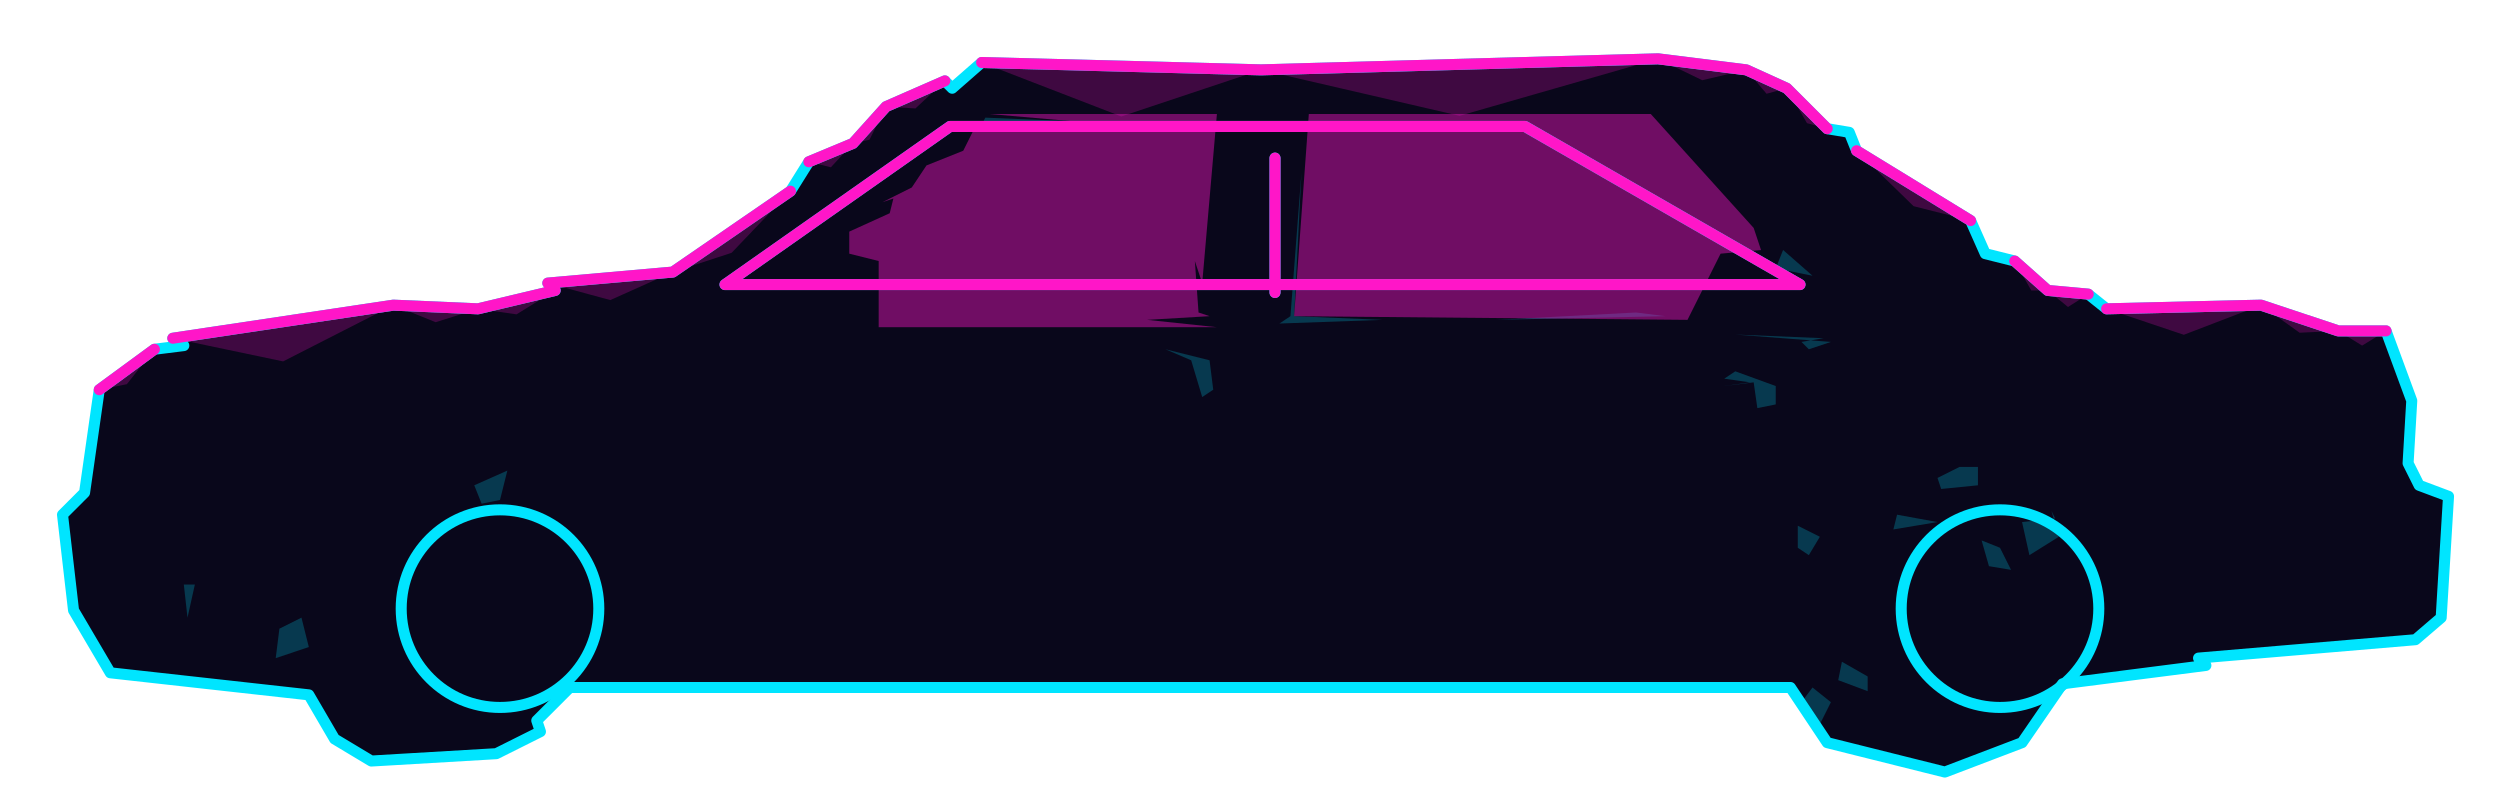
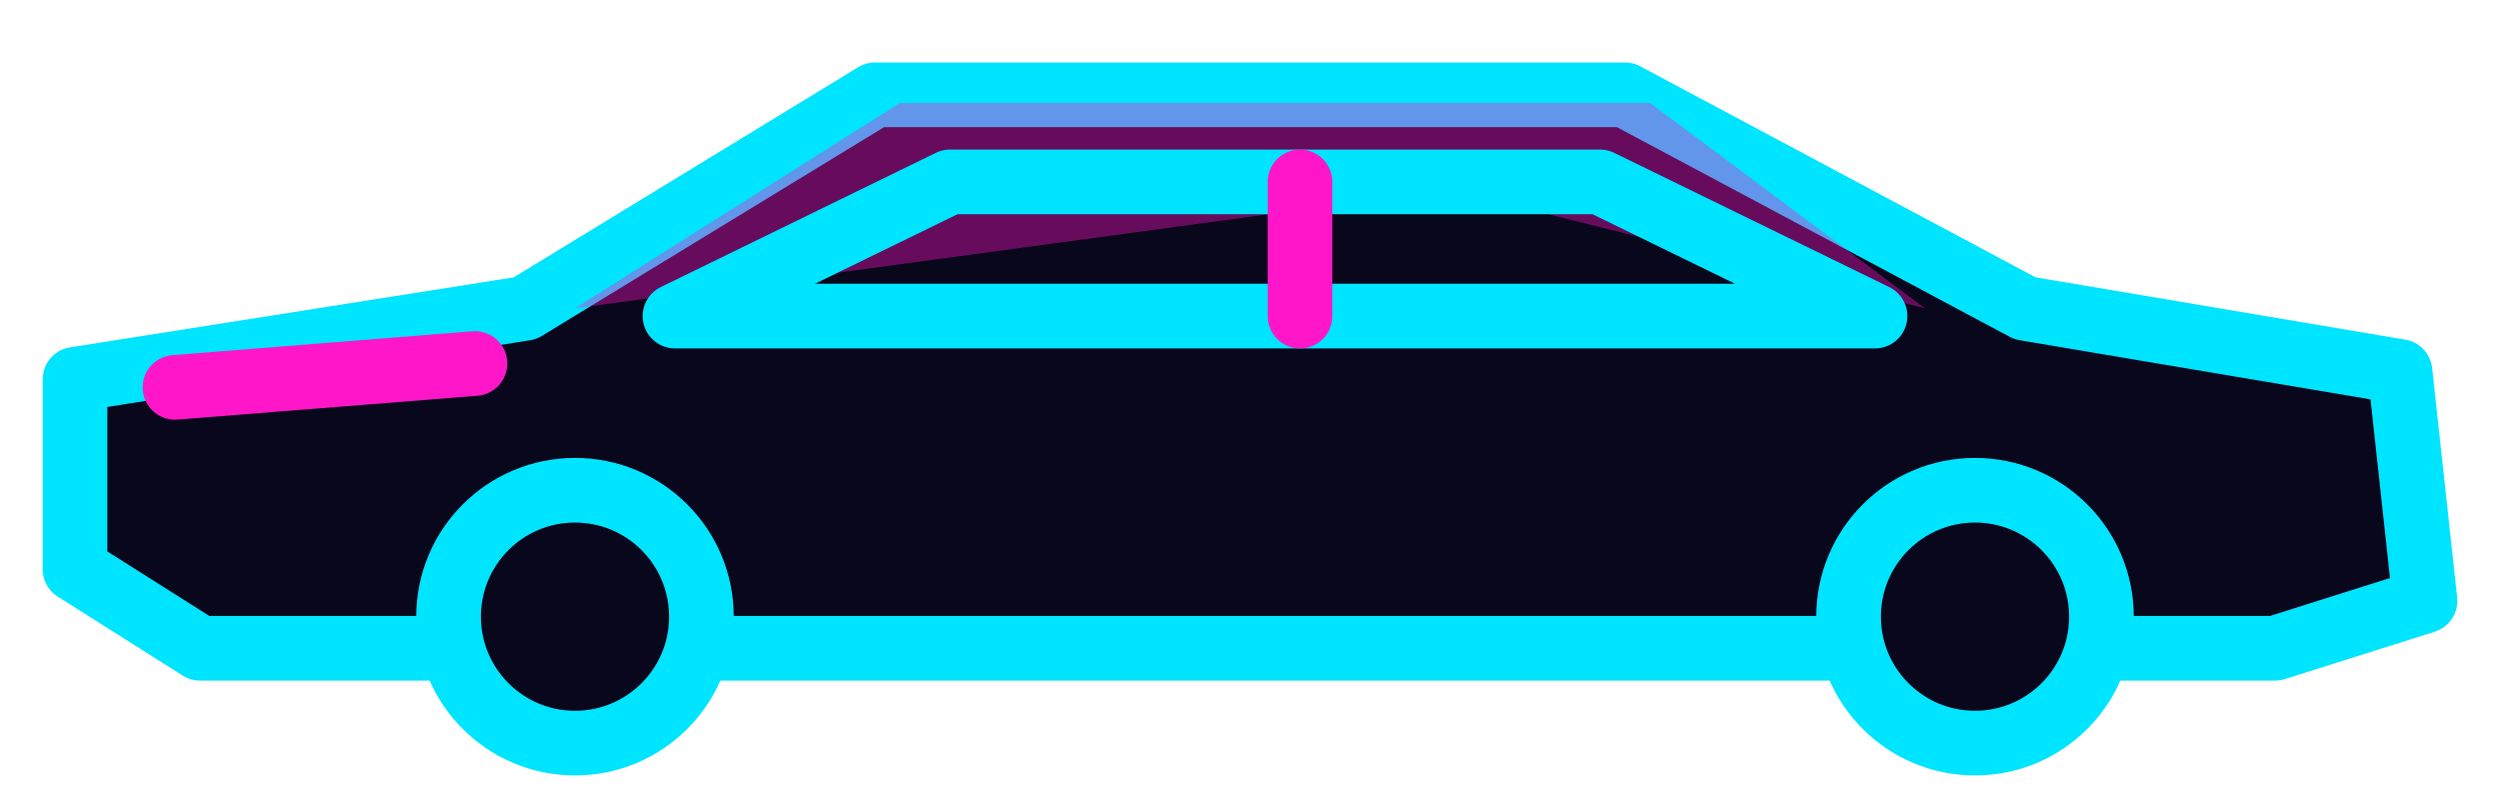
- <svg xmlns="http://www.w3.org/2000/svg" width="680" height="215" viewBox="0 0 680 215">
-   <path fill="#09071b" fill-rule="evenodd" d="M451,16 475,19 486,24 497,35 503,36 505,41 536,60 540,69 548,71 557,79 568,80 573,84 615,83 636,90 649,90 656,109 655,126 658,132 666,135 664,168 657,174 598,179 600,181 561,186 550,202 529,210 497,202 487,187 155,187 146,196 147,199 135,205 101,207 91,201 84,189 30,183 20,166 17,140 23,134 27,106 42,95 50,94 47,92 107,83 130,84 151,79 149,77 183,74 215,52 220,44 232,39 241,29 257,22 259,24 267,17 343,19Z" />
-   <path fill="#00e5ff" fill-opacity="0.23" fill-rule="evenodd" d="M268,32 292,33 267,34ZM354,47 352,86 376,87 348,88 351,86ZM485,68 493,75 483,73ZM445,85 453,86 407,87ZM472,91 498,93 492,95 490,93 496,92ZM317,95 329,98 330,106 327,108 324,98ZM472,101 483,105 483,110 478,111 477,104 469,105 476,104 469,103ZM533,127 538,127 538,132 528,133 527,130ZM138,128 136,136 131,137 129,132ZM558,139 560,146 552,151 550,142 559,141ZM516,140 527,142 515,144ZM489,143 495,146 492,151 489,149ZM539,147 544,149 547,155 541,154ZM50,159 53,159 51,168ZM82,168 84,176 75,179 76,171ZM501,180 508,184 508,188 500,185ZM493,187 498,191 495,197 490,191Z" />
-   <path fill="#ff16c8" fill-opacity="0.42" fill-rule="evenodd" d="M269,31 331,31 327,77 325,71 326,85 329,86 312,87 331,89 239,89 239,71 231,69 231,63 242,58 243,54 240,55 248,51 252,45 262,41 266,33 292,33ZM356,31 449,31 477,62 479,68 468,69 459,87 352,86Z" />
-   <defs>
-     <clipPath id="body">
-       <path fill-rule="evenodd" d="M451,16 475,19 486,24 497,35 503,36 505,41 536,60 540,69 548,71 557,79 568,80 573,84 615,83 636,90 649,90 656,109 655,126 658,132 666,135 664,168 657,174 598,179 600,181 561,186 550,202 529,210 497,202 487,187 155,187 146,196 147,199 135,205 101,207 91,201 84,189 30,183 20,166 17,140 23,134 27,106 42,95 50,94 47,92 107,83 130,84 151,79 149,77 183,74 215,52 220,44 232,39 241,29 257,22 259,24 267,17 343,19Z" />
-     </clipPath>
-   </defs>
-   <path fill="#ff16c8" fill-opacity="0.22" clip-path="url(#body)" d="M451,16 475,19 463,21.82ZM475,19 486,24 480.5,25.5ZM486,24 497,35 491.5,33.5ZM505,41 536,60 520.5,56.08ZM548,71 557,79 552.5,79ZM557,79 568,80 562.5,83.5ZM573,84 615,83 594,91.06ZM615,83 636,90 625.5,90.5ZM636,90 649,90 642.5,94ZM27,106 42,95 34.5,104.5ZM47,92 107,83 77,98.3ZM107,83 130,84 118.5,87.64ZM130,84 151,79 140.5,85.5ZM149,77 183,74 166,81.62ZM183,74 215,52 199,68.76ZM220,44 232,39 226,45.5ZM232,39 241,29 236.5,38ZM241,29 257,22 249,29.5ZM267,17 343,19 305,31.68ZM343,19 451,16 397,31.5Z" />
-   <g fill="none" stroke="#00e5ff" stroke-width="3" stroke-linecap="round" stroke-linejoin="round">
-     <path d="M451,16 475,19 486,24 497,35 503,36 505,41 536,60 540,69 548,71 557,79 568,80 573,84 615,83 636,90 649,90 656,109 655,126 658,132 666,135 664,168 657,174 598,179 600,181 561,186 550,202 529,210 497,202 487,187 155,187 146,196 147,199 135,205 101,207 91,201 84,189 30,183 20,166 17,140 23,134 27,106 42,95 50,94 47,92 107,83 130,84 151,79 149,77 183,74 215,52 220,44 232,39 241,29 257,22 259,24 267,17 343,19Z" />
-     <circle cx="136" cy="165.55" r="26.875" />
-     <circle cx="544" cy="165.55" r="26.875" />
-     <path d="M197.2,77.4 258.4,34.4 414.8,34.4 489.6,77.4Z" />
-     <path d="M346.8,43 346.8,79.55" />
-   </g>
-   <g fill="none" stroke="#ff16c8" stroke-width="3" stroke-linecap="round" stroke-linejoin="round">
-     <path d="M197.2,77.4 258.4,34.4 414.8,34.4 489.6,77.4Z" />
-     <path d="M346.8,43 346.8,79.55" />
-   </g>
-   <path fill="none" stroke="#ff16c8" stroke-width="3" stroke-linecap="round" d="M451,16 475,19M475,19 486,24M486,24 497,35M505,41 536,60M548,71 557,79M557,79 568,80M573,84 615,83M615,83 636,90M636,90 649,90M27,106 42,95M47,92 107,83M107,83 130,84M130,84 151,79M149,77 183,74M183,74 215,52M220,44 232,39M232,39 241,29M241,29 257,22M267,17 343,19M343,19 451,16" />
+ <svg xmlns="http://www.w3.org/2000/svg" width="87" height="27.51" viewBox="0 0 87 27.51">
+   <path fill="#09071b" stroke="#00e5ff" stroke-width="2.25" stroke-linejoin="round" stroke-linecap="round" d="M2.61,13.20 18.27,10.73 30.45,3.30 56.55,3.30 70.47,10.73 83.52,12.93 84.39,20.91 79.17,22.56 6.96,22.56 2.61,19.81Z" />
+   <path fill="#ff16c8" fill-opacity="0.38" d="M20.01,10.73 31.32,3.58 57.42,3.58 66.99,10.73 50.46,6.60Z" />
+   <path fill="none" stroke="#00e5ff" stroke-width="2.25" stroke-linejoin="round" stroke-linecap="round" d="M23.49,11.00 33.06,6.33 55.68,6.33 65.25,11.00 23.49,11.00" />
+   <path fill="none" stroke="#ff16c8" stroke-width="2.25" stroke-linejoin="round" stroke-linecap="round" d="M45.24,6.33 45.24,11.00" />
+   <path fill="none" stroke="#ff16c8" stroke-width="2.25" stroke-linejoin="round" stroke-linecap="round" d="M6.09,13.48 16.53,12.65" />
+   <circle cx="20.01" cy="21.46" r="4.40" fill="#09071b" stroke="#00e5ff" stroke-width="2.25" />
+   <circle cx="68.73" cy="21.46" r="4.40" fill="#09071b" stroke="#00e5ff" stroke-width="2.25" />
</svg>
